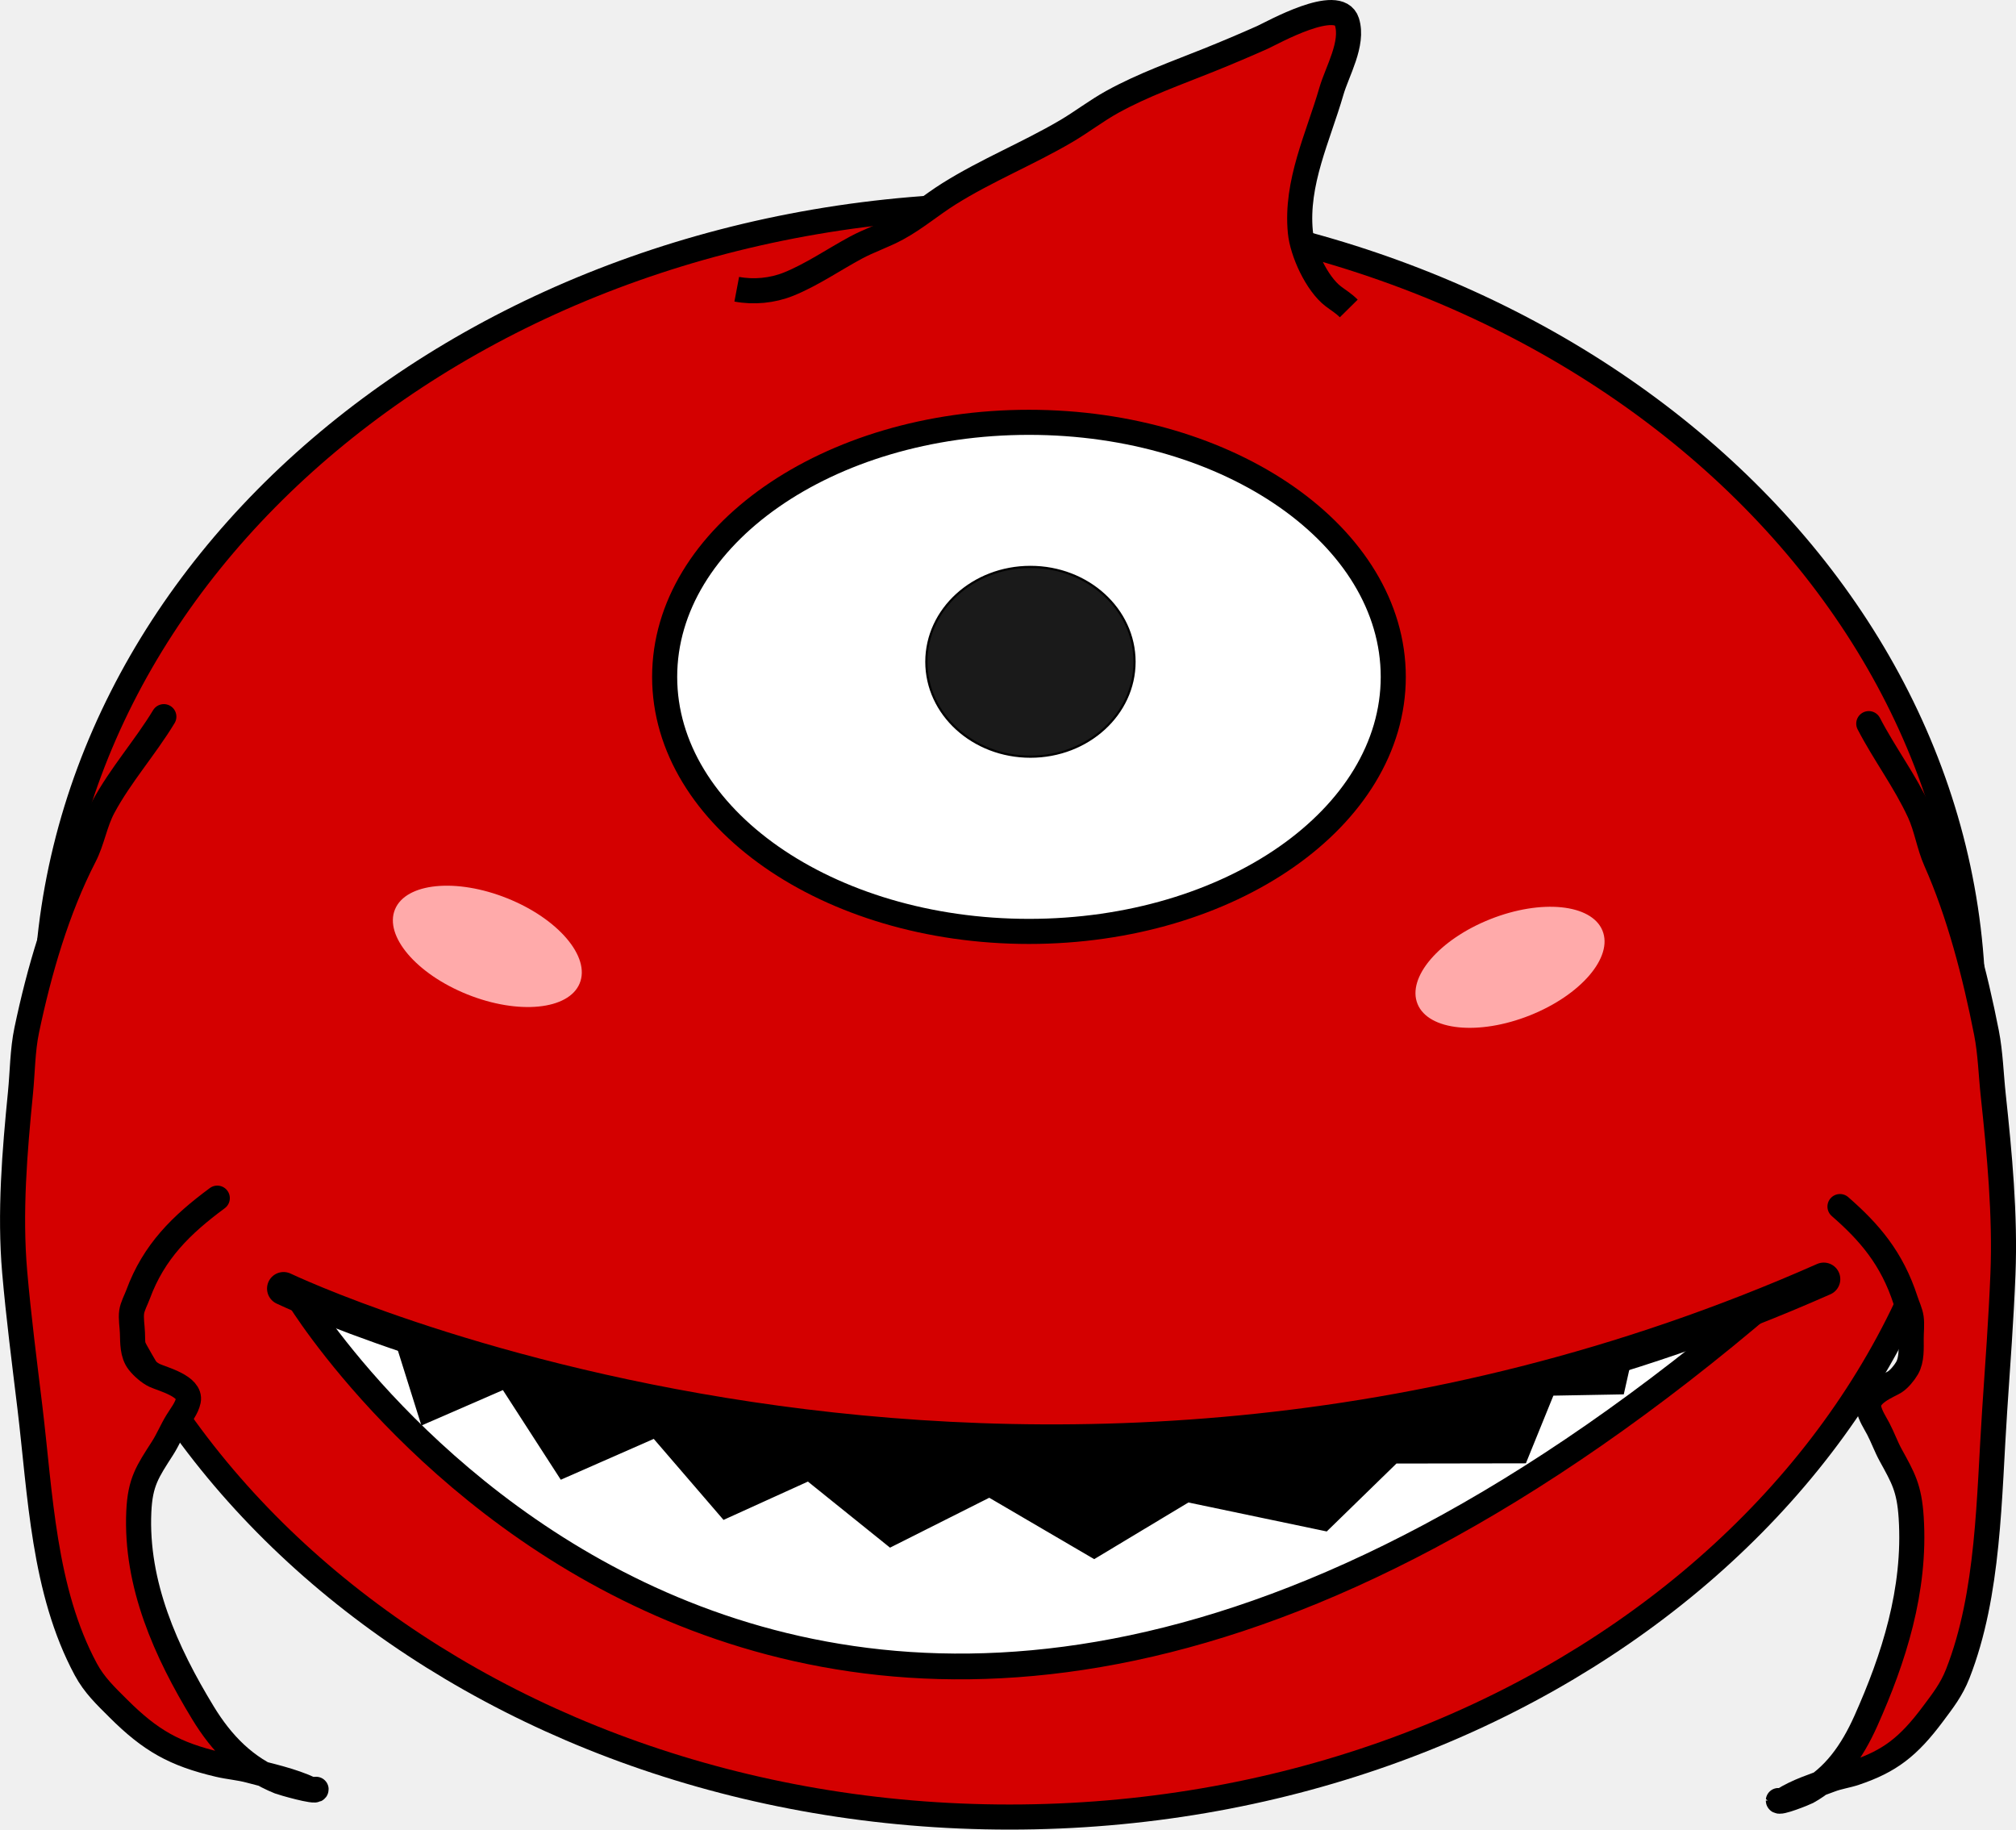
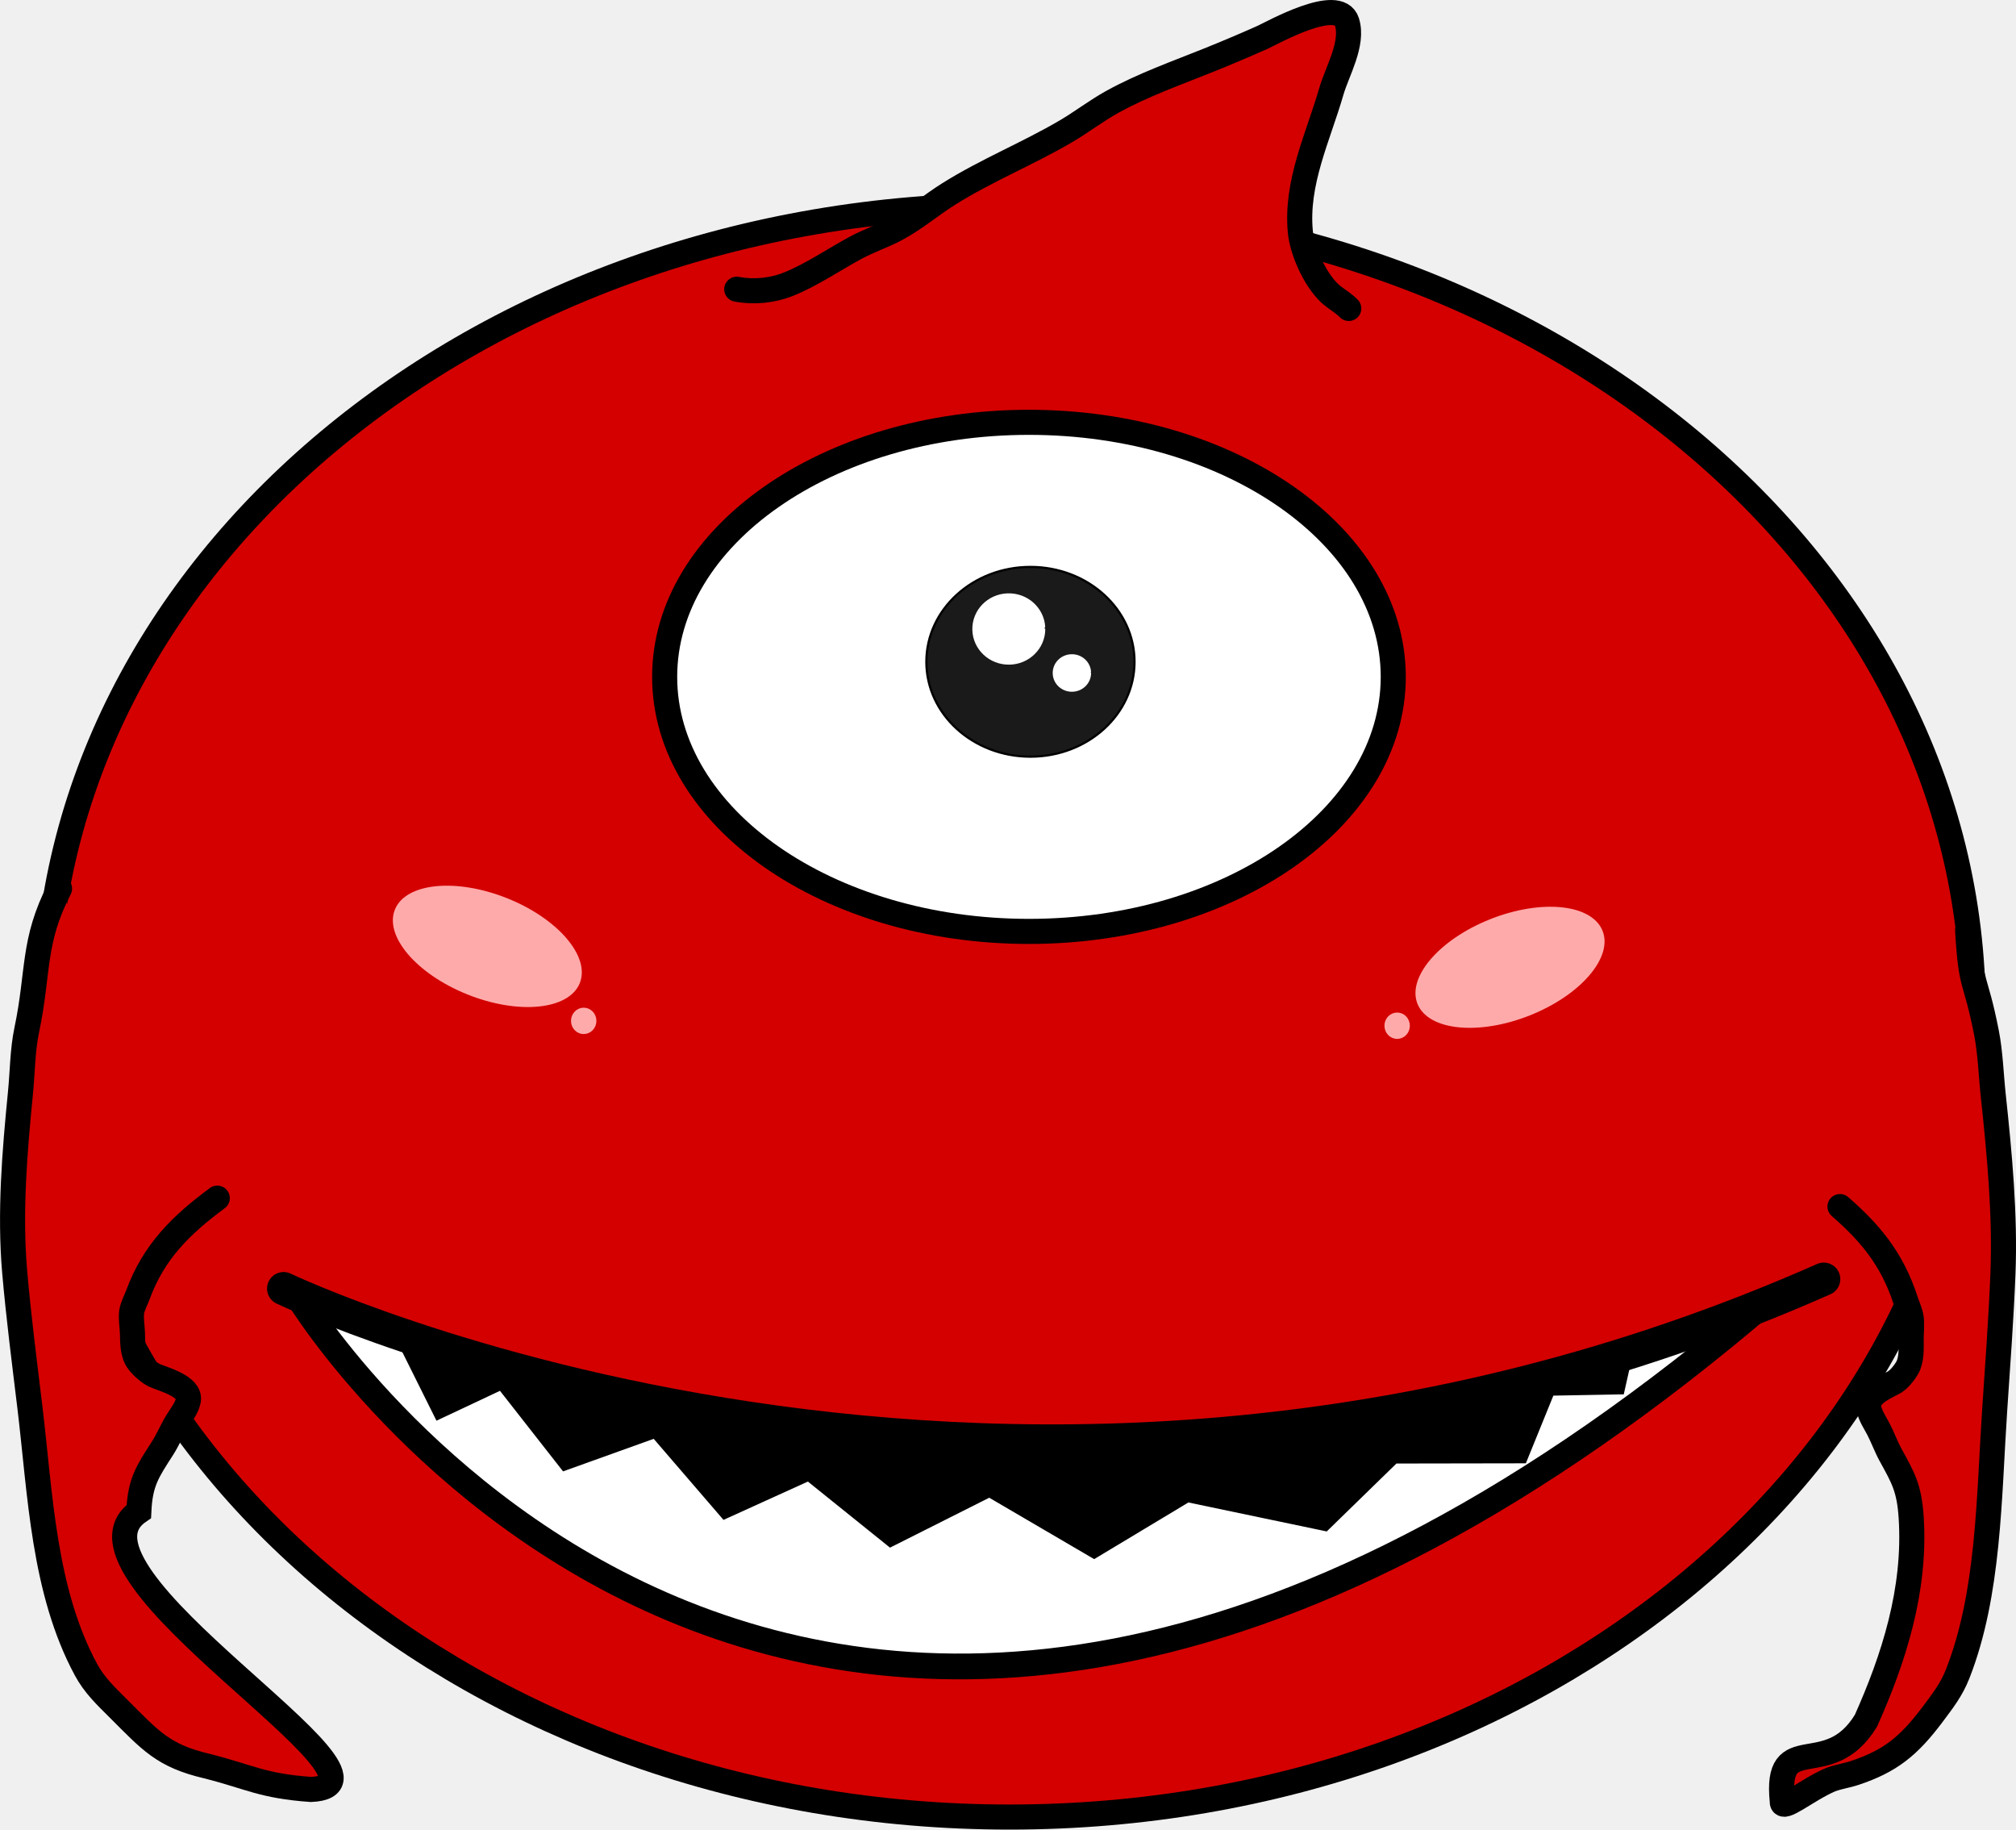
<svg xmlns="http://www.w3.org/2000/svg" width="121.362mm" height="110.123mm" viewBox="0 0 121.362 110.123" version="1.1" id="svg1">
  <defs id="defs1" />
  <g id="layer1" transform="translate(-46.89124,-91.74146)">
    <ellipse style="fill:#d40000;stroke:#000000;stroke-width:1.51;stroke-dasharray:none;stroke-opacity:1" id="path7" cx="107.67" cy="152.608" rx="58.005" ry="48.502" />
-     <path style="fill:#d40000;stroke:#000000;stroke-width:1.51;stroke-dasharray:none;stroke-opacity:1" d="m 91.243,109.15 c 1.019,0.193 2.144,0.087 3.115,-0.304 1.396,-0.562 2.723,-1.478 4.049,-2.194 0.809,-0.437 1.678,-0.717 2.492,-1.159 1.104,-0.6 2.052,-1.415 3.115,-2.082 2.273,-1.426 4.749,-2.417 7.052,-3.77 0.953,-0.559 1.832,-1.244 2.803,-1.778 1.859,-1.023 3.848,-1.721 5.807,-2.51 1.073,-0.432 2.156,-0.89 3.215,-1.362 0.559,-0.249 4.578,-2.525 5.084,-0.934 0.415,1.306 -0.59,2.982 -0.934,4.175 -0.798,2.761 -2.157,5.499 -1.869,8.474 0.117,1.212 0.983,3.108 1.98,3.871 0.332,0.254 0.63,0.423 0.934,0.731" id="path8" />
-     <path style="fill:#d40000;stroke:#000000;stroke-width:1.51;stroke-linecap:round;stroke-dasharray:none;stroke-opacity:1" d="m 59.972,163.858 c -2.166,1.603 -3.82,3.217 -4.769,5.794 -0.119,0.322 -0.338,0.72 -0.385,1.058 -0.054,0.384 0.031,0.859 0.045,1.248 0.021,0.579 -0.01,1.276 0.375,1.767 0.23,0.294 0.63,0.648 0.964,0.804 0.468,0.219 2.201,0.647 2.025,1.515 -0.093,0.457 -0.446,0.89 -0.678,1.27 -0.316,0.517 -0.55,1.092 -0.878,1.602 -0.898,1.399 -1.341,2.022 -1.423,3.802 -0.201,4.386 1.636,8.465 3.862,12.12 1.135,1.864 2.557,3.329 4.612,4.15 0.127,0.051 2.205,0.658 2.198,0.452 -2.2e-4,-0.008 -0.29,0.019 -0.311,0.009 -1.177,-0.55 -2.418,-0.8 -3.67,-1.139 -0.632,-0.172 -1.248,-0.211 -1.883,-0.36 -2.649,-0.622 -4.099,-1.437 -6.043,-3.376 -0.754,-0.752 -1.442,-1.399 -1.954,-2.35 -2.561,-4.759 -2.735,-10.535 -3.37,-15.793 -0.327,-2.708 -0.679,-5.422 -0.914,-8.134 -0.308,-3.553 -9.6e-4,-7.245 0.349,-10.783 0.123,-1.239 0.121,-2.552 0.377,-3.771 0.744,-3.542 1.819,-7.264 3.467,-10.46 0.484,-0.939 0.634,-2.018 1.141,-2.961 1.038,-1.931 2.512,-3.573 3.646,-5.445" id="path9" />
-     <path style="fill:#d40000;stroke:#000000;stroke-width:1.51;stroke-linecap:round;stroke-dasharray:none;stroke-opacity:1" d="m 157.657,164.365 c 1.764,1.538 3.124,3.102 3.95,5.649 0.103,0.319 0.289,0.71 0.336,1.047 0.054,0.382 0,0.86 0,1.249 0,0.579 0.044,1.275 -0.247,1.778 -0.174,0.301 -0.481,0.667 -0.742,0.833 -0.365,0.233 -1.729,0.713 -1.564,1.575 0.087,0.454 0.379,0.877 0.574,1.249 0.266,0.508 0.468,1.075 0.742,1.575 0.753,1.371 1.122,1.982 1.237,3.759 0.284,4.379 -1.059,8.512 -2.722,12.232 -0.848,1.898 -1.935,3.405 -3.543,4.288 -0.1,0.055 -1.732,0.724 -1.732,0.518 0,-0.008 0.23,0.011 0.247,0 0.918,-0.585 1.897,-0.872 2.881,-1.249 0.497,-0.191 0.985,-0.248 1.485,-0.416 2.085,-0.702 3.213,-1.56 4.701,-3.556 0.577,-0.774 1.105,-1.441 1.485,-2.408 1.898,-4.834 1.872,-10.615 2.227,-15.89 0.183,-2.717 0.385,-5.441 0.495,-8.159 0.143,-3.562 -0.205,-7.243 -0.583,-10.77 -0.133,-1.235 -0.169,-2.548 -0.406,-3.759 -0.691,-3.518 -1.65,-7.207 -3.049,-10.353 -0.411,-0.924 -0.561,-1.999 -0.99,-2.926 -0.879,-1.899 -2.095,-3.497 -3.049,-5.334" id="path9-3" />
+     <path style="fill:#d40000;stroke:#000000;stroke-width:1.51;stroke-dasharray:none;stroke-opacity:1;stroke-miterlimit:4;stroke-linecap:round" d="m 91.243,109.15 c 1.019,0.193 2.144,0.087 3.115,-0.304 1.396,-0.562 2.723,-1.478 4.049,-2.194 0.809,-0.437 1.678,-0.717 2.492,-1.159 1.104,-0.6 2.052,-1.415 3.115,-2.082 2.273,-1.426 4.749,-2.417 7.052,-3.77 0.953,-0.559 1.832,-1.244 2.803,-1.778 1.859,-1.023 3.848,-1.721 5.807,-2.51 1.073,-0.432 2.156,-0.89 3.215,-1.362 0.559,-0.249 4.578,-2.525 5.084,-0.934 0.415,1.306 -0.59,2.982 -0.934,4.175 -0.798,2.761 -2.157,5.499 -1.869,8.474 0.117,1.212 0.983,3.108 1.98,3.871 0.332,0.254 0.63,0.423 0.934,0.731" id="path8" />
+     <path style="fill:#d40000;stroke:#000000;stroke-width:1.51;stroke-linecap:round;stroke-dasharray:none;stroke-opacity:1" d="m 59.972,163.858 c -2.166,1.603 -3.82,3.217 -4.769,5.794 -0.119,0.322 -0.338,0.72 -0.385,1.058 -0.054,0.384 0.031,0.859 0.045,1.248 0.021,0.579 -0.01,1.276 0.375,1.767 0.23,0.294 0.63,0.648 0.964,0.804 0.468,0.219 2.201,0.647 2.025,1.515 -0.093,0.457 -0.446,0.89 -0.678,1.27 -0.316,0.517 -0.55,1.092 -0.878,1.602 -0.898,1.399 -1.341,2.022 -1.423,3.802 -5.407,3.714 16.915,16.453 10.361,16.731 -2.954,-0.212 -3.677,-0.753 -6.256,-1.404 -2.649,-0.622 -3.395,-1.533 -5.34,-3.472 -0.754,-0.752 -1.442,-1.399 -1.954,-2.35 -2.561,-4.759 -2.735,-10.535 -3.37,-15.793 -0.327,-2.708 -0.679,-5.422 -0.914,-8.134 -0.308,-3.553 -9.6e-4,-7.245 0.349,-10.783 0.123,-1.239 0.121,-2.552 0.377,-3.771 0.744,-3.542 0.327,-5.319 1.975,-8.516" id="path9" />
+     <path style="fill:#d40000;stroke:#000000;stroke-width:1.51;stroke-linecap:round;stroke-dasharray:none;stroke-opacity:1" d="m 157.657,164.365 c 1.764,1.538 3.124,3.102 3.95,5.649 0.103,0.319 0.289,0.71 0.336,1.047 0.054,0.382 0,0.86 0,1.249 0,0.579 0.044,1.275 -0.247,1.778 -0.174,0.301 -0.481,0.667 -0.742,0.833 -0.365,0.233 -1.729,0.713 -1.564,1.575 0.087,0.454 0.379,0.877 0.574,1.249 0.266,0.508 0.468,1.075 0.742,1.575 0.753,1.371 1.122,1.982 1.237,3.759 0.284,4.379 -1.059,8.512 -2.722,12.232 -2.281,3.75 -5.496,0.412 -5.036,4.869 -0.044,0.614 1.467,-0.698 2.888,-1.313 0.497,-0.191 0.985,-0.248 1.485,-0.416 2.085,-0.702 3.213,-1.56 4.701,-3.556 0.577,-0.774 1.105,-1.441 1.485,-2.408 1.898,-4.834 1.872,-10.615 2.227,-15.89 0.183,-2.717 0.385,-5.441 0.495,-8.159 0.143,-3.562 -0.205,-7.243 -0.583,-10.77 -0.133,-1.235 -0.169,-2.548 -0.406,-3.759 -0.691,-3.518 -0.919,-2.516 -1.136,-6.169" id="path9-3" />
    <path style="fill:#ffffff;stroke:#000000;stroke-width:1.55;stroke-dasharray:none;stroke-opacity:1" d="m 64.907,169.886 c 0,0 30.411,49.845 88.523,0.025" id="path17" />
-     <path style="fill:#000000;stroke:#000000;stroke-width:0.131;stroke-dasharray:none;stroke-opacity:1" d="m 70.525,171.801 c 1.776,5.654 1.776,5.654 1.776,5.654 l 4.889,-2.126 3.485,5.396 5.59,-2.456 4.199,4.876 5.072,-2.303 4.942,3.976 5.968,-3.001 6.315,3.694 5.66,-3.404 8.319,1.742 4.19,-4.082 7.774,-0.013 1.655,-4.073 4.23,-0.077 0.758,-3.376" id="path13" />
+     <path style="fill:#000000;stroke:#000000;stroke-width:0.131;stroke-linecap:round;stroke-miterlimit:4;stroke-dasharray:none;stroke-opacity:1;paint-order:markers stroke fill" d="m 70.525,171.801 2.671,5.366 3.813,-1.793 3.801,4.853 5.454,-1.959 4.199,4.876 5.072,-2.303 4.942,3.976 5.968,-3.001 6.315,3.694 5.66,-3.404 8.319,1.742 4.19,-4.082 7.774,-0.013 1.655,-4.073 4.23,-0.077 0.758,-3.376" id="path13" />
    <ellipse style="fill:#ffffff;stroke:#000000;stroke-width:1.51;stroke-dasharray:none;stroke-opacity:1" id="path10" cx="108.834" cy="132.482" rx="21.931" ry="15.321" />
    <ellipse style="fill:#1a1a1a;stroke:#000000;stroke-width:0.131;stroke-dasharray:none;stroke-opacity:1" id="path11" cx="108.923" cy="131.575" rx="6.266" ry="5.711" />
    <ellipse style="fill:#ffaaaa;stroke:none;stroke-width:1.51;stroke-dasharray:none;stroke-opacity:1" id="path18" cx="127.399" cy="109.665" rx="5.988" ry="3.132" transform="matrix(0.928181,0.3721291,-0.3831758,0.9236754,0,0)" />
    <ellipse style="fill:#ffaaaa;stroke:none;stroke-width:1.51;stroke-dasharray:none;stroke-opacity:1" id="path18-6" cx="70.413" cy="190.264" rx="5.988" ry="3.131" transform="matrix(0.9293058,-0.3693111,0.3803019,0.9248624,0,0)" />
    <path style="fill:#d40000;stroke:#000000;stroke-width:1.992;stroke-linecap:round;stroke-dasharray:none;stroke-opacity:1" d="m 63.963,169.301 c 0,0 43.918,21.009 92.717,-0.568" id="path20" />
+     <path style="fill:#ffffff;fill-opacity:1;stroke:#ffffff;stroke-width:0.861;stroke-linecap:round;stroke-linejoin:bevel;stroke-miterlimit:4;stroke-dasharray:none;stroke-dashoffset:0;stroke-opacity:1" id="path859" d="m 109.386,129.601 a 1.765,1.716 0 0 1 -1.743,1.716 1.765,1.716 0 0 1 -1.787,-1.672 1.765,1.716 0 0 1 1.697,-1.759 1.765,1.716 0 0 1 1.831,1.627 l -1.763,0.088 z" />
+     <path style="fill:#ffffff;fill-opacity:1;stroke:#ffffff;stroke-width:0.453;stroke-linecap:round;stroke-linejoin:bevel;stroke-miterlimit:4;stroke-dasharray:none;stroke-dashoffset:0;stroke-opacity:1" id="path859-4" d="m 112.348,132.249 a 0.929,0.903 0 0 1 -0.917,0.903 0.929,0.903 0 0 1 -0.941,-0.88 0.929,0.903 0 0 1 0.893,-0.926 0.929,0.903 0 0 1 0.964,0.856 l -0.928,0.046 z" />
+     <ellipse style="fill:#ffaaaa;fill-opacity:1;stroke:#ffaaaa;stroke-width:0.719;stroke-linecap:round;stroke-linejoin:bevel;stroke-miterlimit:4;stroke-dasharray:none;stroke-dashoffset:0;stroke-opacity:1" id="path891" cx="82.03" cy="153.188" rx="0.405" ry="0.434" />
+     <ellipse style="fill:#ffaaaa;fill-opacity:1;stroke:#ffaaaa;stroke-width:0.719;stroke-linecap:round;stroke-linejoin:bevel;stroke-miterlimit:4;stroke-dasharray:none;stroke-dashoffset:0;stroke-opacity:1" id="path891-2" cx="130.999" cy="153.48" rx="0.405" ry="0.434" />
  </g>
</svg>
